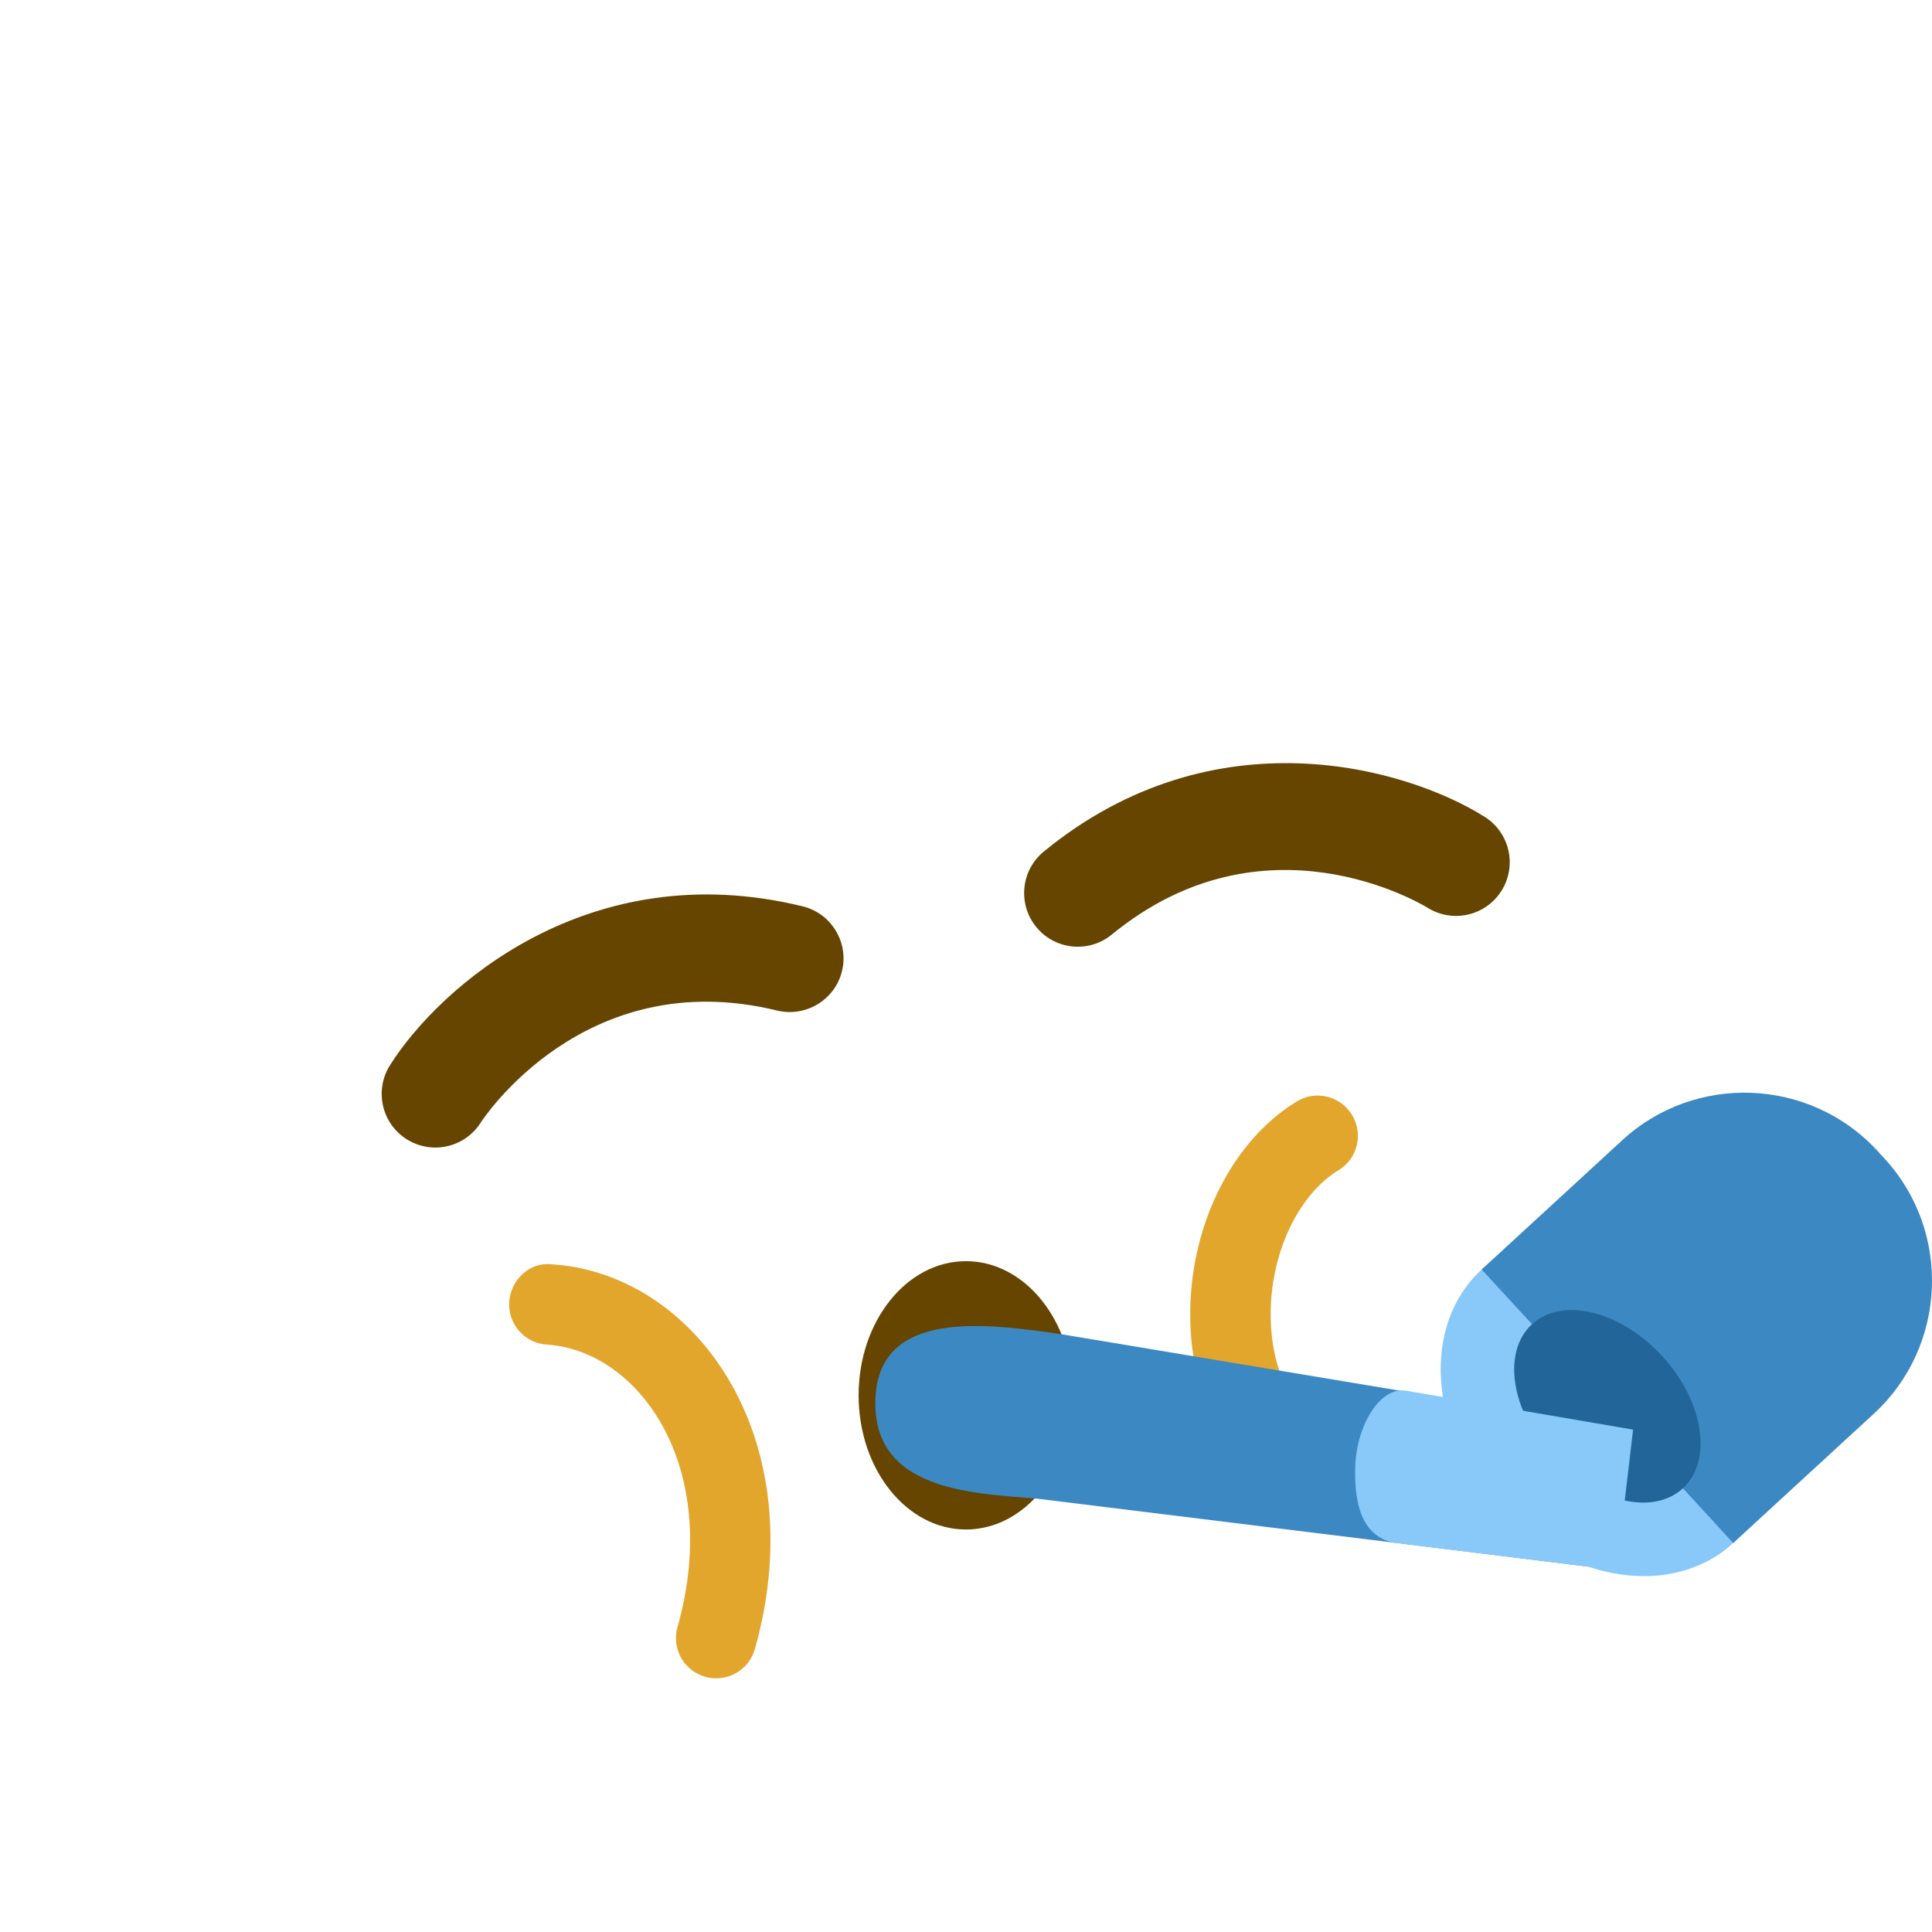
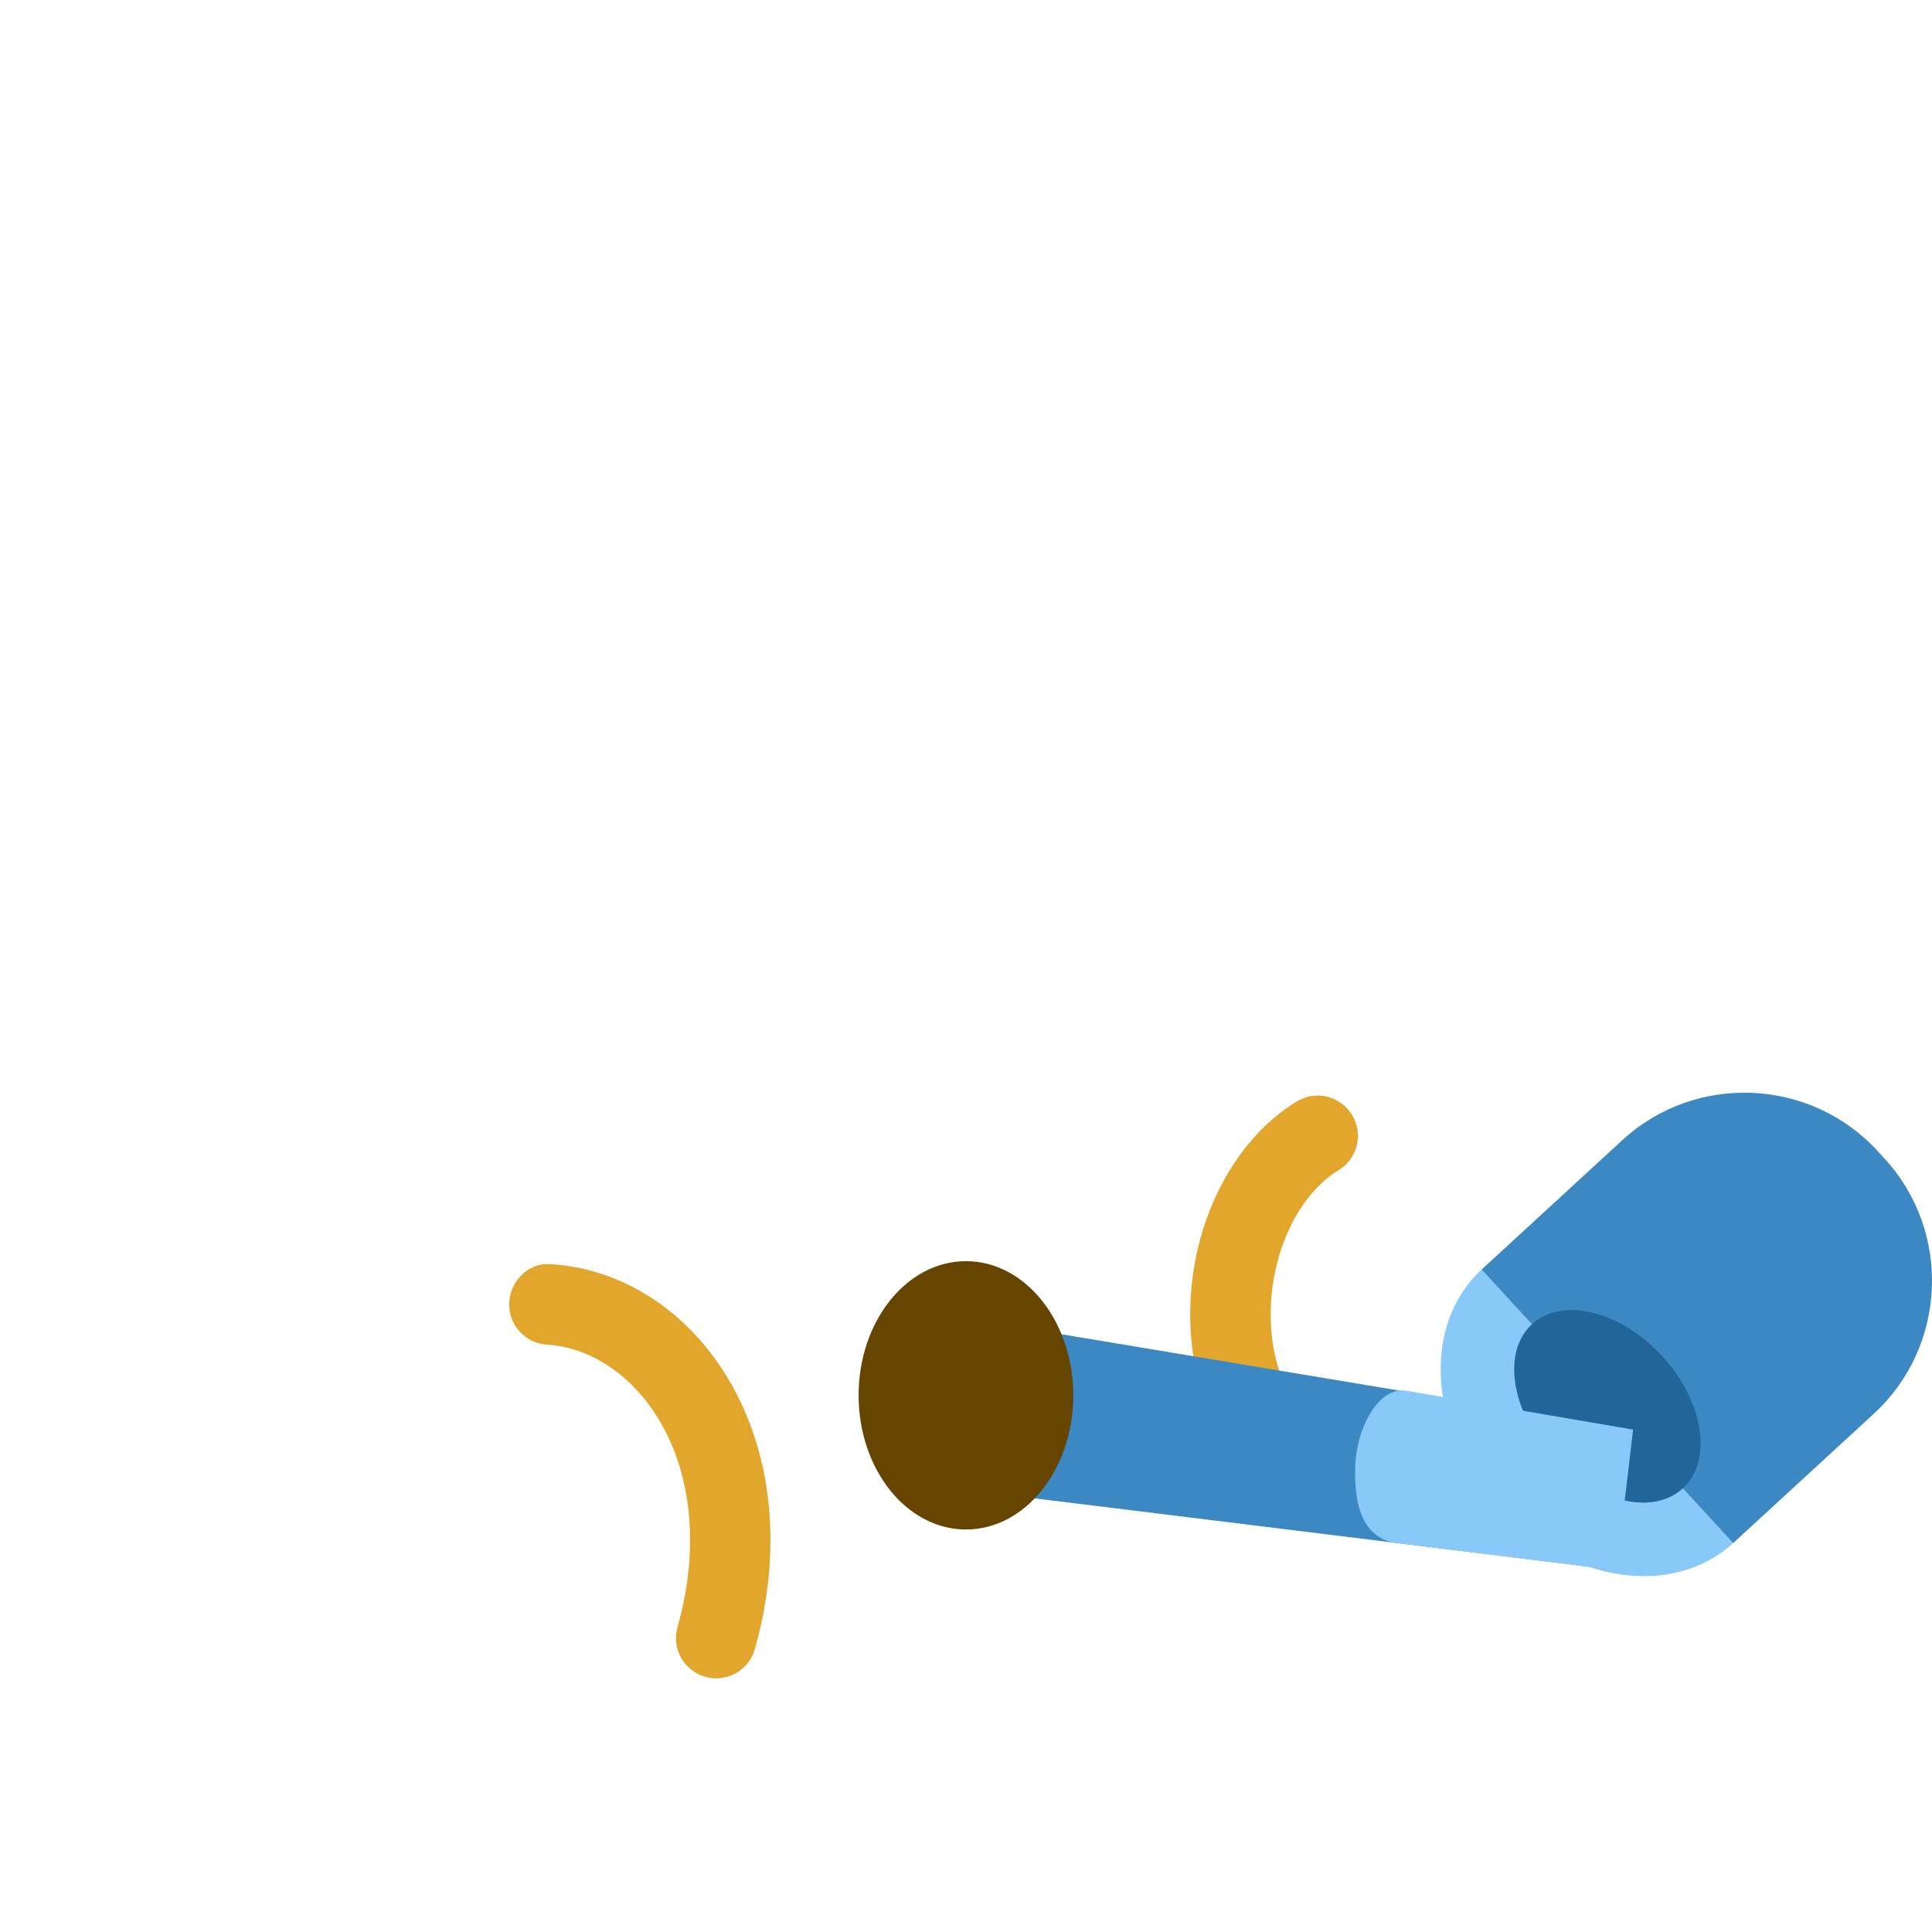
<svg xmlns="http://www.w3.org/2000/svg" viewBox="0 0 36 36">
-   <ellipse fill="#664500" cx="17.999" cy="26" rx="2" ry="2.5" />
  <path fill="#E2A62D" d="M13.346 31.273c-.068 0-.137-.009-.205-.028-.398-.113-.63-.527-.517-.926.437-1.54.258-3.029-.49-4.086-.497-.702-1.205-1.131-1.943-1.178-.414-.025-.728-.382-.702-.795s.381-.751.795-.701c1.193.074 2.313.733 3.073 1.807 1.011 1.429 1.27 3.383.709 5.361-.093.331-.394.546-.72.546zm11.037-3.061c-.142 0-.285-.04-.412-.124-1.167-.77-1.82-2.117-1.792-3.695.029-1.635.809-3.153 1.984-3.869.353-.216.814-.104 1.03.251.216.354.104.814-.251 1.03-.735.448-1.244 1.499-1.264 2.614-.02 1.055.389 1.936 1.118 2.417.346.228.441.693.213 1.039-.144.219-.382.337-.626.337z" />
-   <path fill="#664500" d="M8.111 21.383c-.182 0-.367-.05-.532-.154-.467-.294-.607-.911-.313-1.379.916-1.453 3.701-3.938 7.69-2.962.536.131.864.673.733 1.209-.132.536-.676.862-1.209.733-3.604-.882-5.502 2.056-5.521 2.086-.191.302-.516.467-.848.467zm11.973-3.742c-.29 0-.576-.125-.774-.366-.35-.427-.288-1.058.14-1.408 3.176-2.604 6.762-1.562 8.215-.646.467.294.607.912.312 1.379-.293.465-.908.607-1.376.315-.138-.084-3.052-1.823-5.884.499-.186.153-.41.227-.633.227z" />
-   <path fill="#3B88C3" d="M29.902 29.229l-10.573-1.303c-1.13-.102-3.117-.112-3.015-1.902.093-1.623 2.04-1.373 3.479-1.16l10.638 1.774-.529 2.591z" />
  <ellipse transform="rotate(-42.597 29.954 26.205)" fill="#88C9F9" cx="29.952" cy="26.203" rx="2.77" ry="3.462" />
  <path fill="#3B88C3" d="M34.918 26.341l-2.622 2.411-4.687-5.097 2.622-2.411c1.361-1.252 3.499-1.162 4.751.199l.135.147c1.251 1.362 1.162 3.499-.199 4.751z" />
  <ellipse transform="rotate(-42.597 29.954 26.205)" fill="#269" cx="29.952" cy="26.203" rx="1.385" ry="2.077" />
+   <path fill="#3B88C3" d="M29.902 29.229l-10.573-1.303c-1.13-.102-3.117-.112-3.015-1.902.093-1.623 2.04-1.373 3.479-1.16l10.638 1.774-.529 2.591z" />
+   <ellipse fill="#664500" cx="17.999" cy="26" rx="2" ry="2.5" />
  <path fill="#88C9F9" d="M30.43 26.639l-4.222-.724c-.494-.089-.934.647-.956 1.426-.025.866.227 1.304.726 1.406l4.144.512.308-2.62z" />
</svg>
